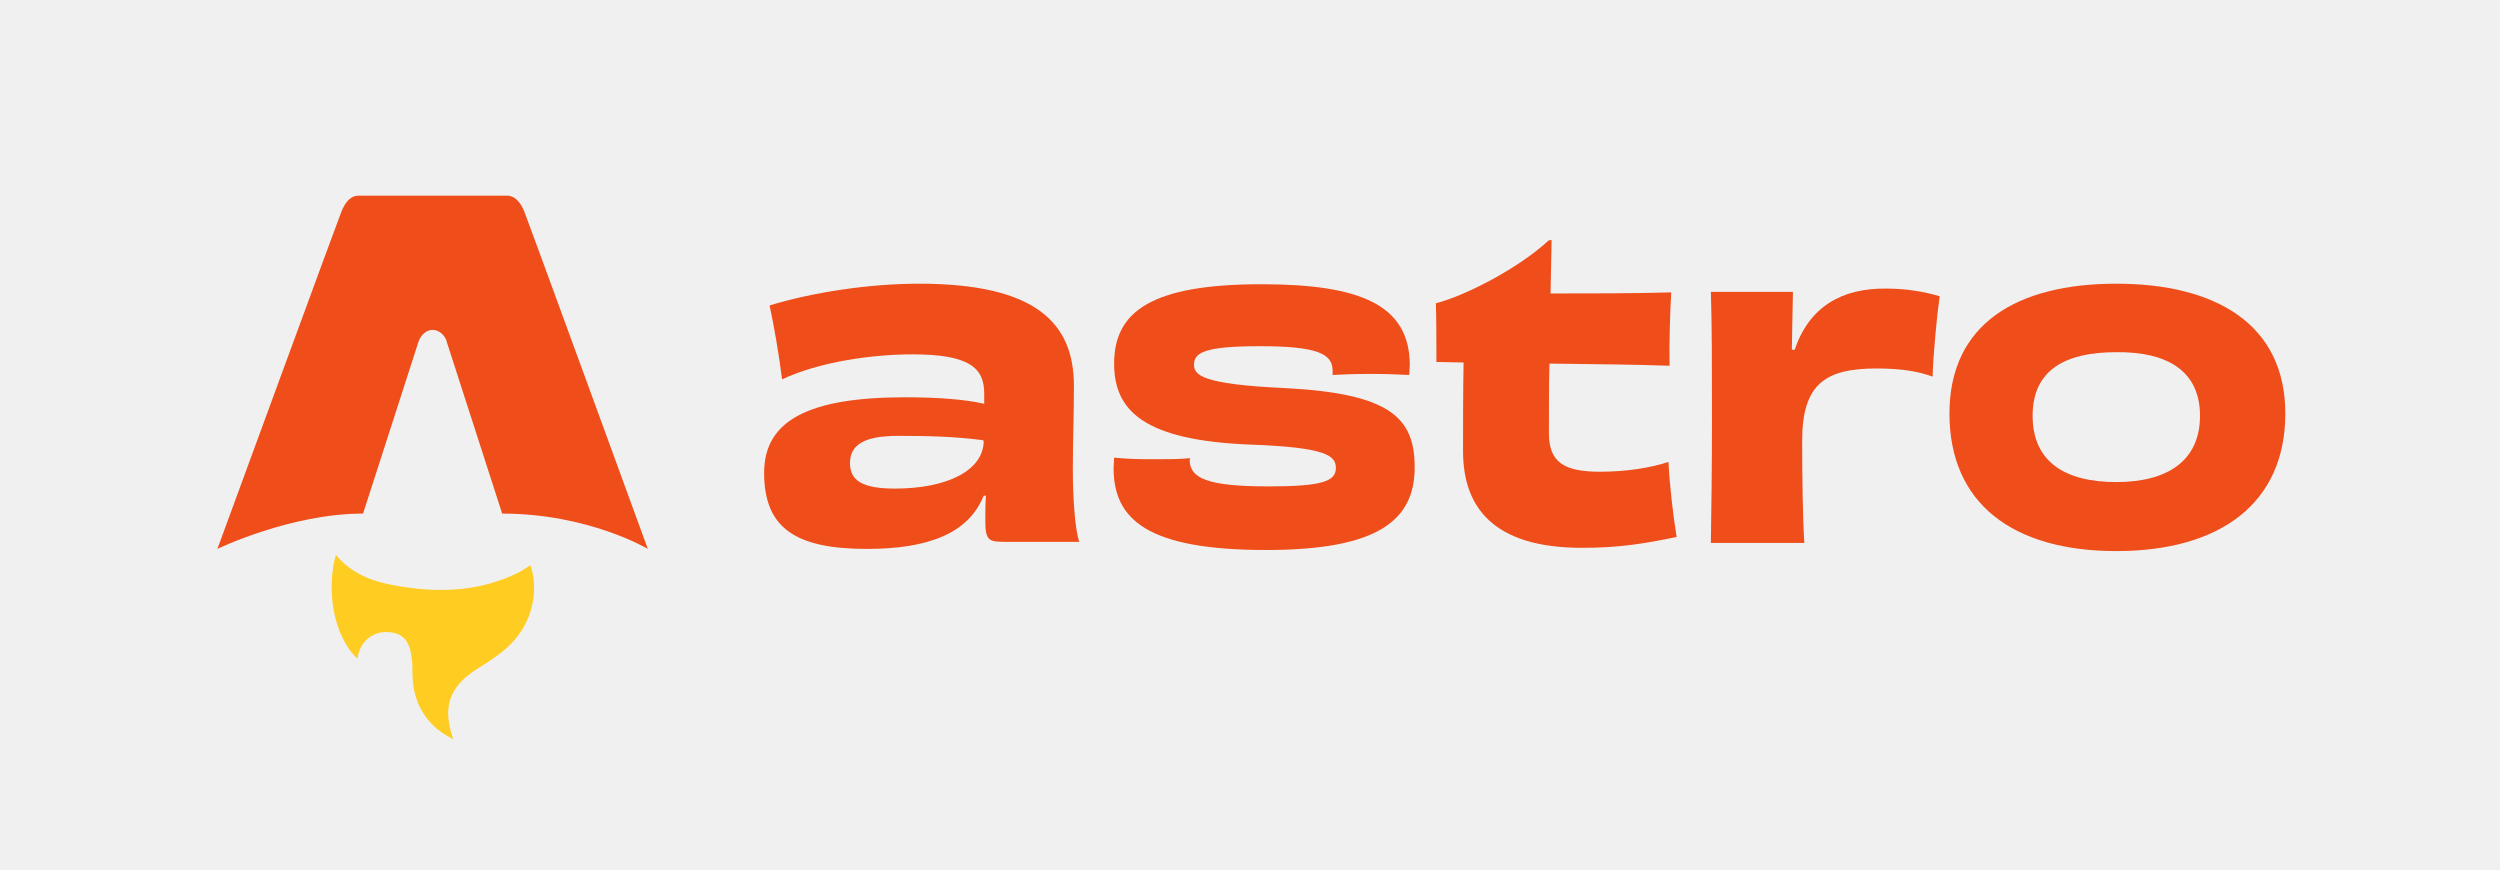
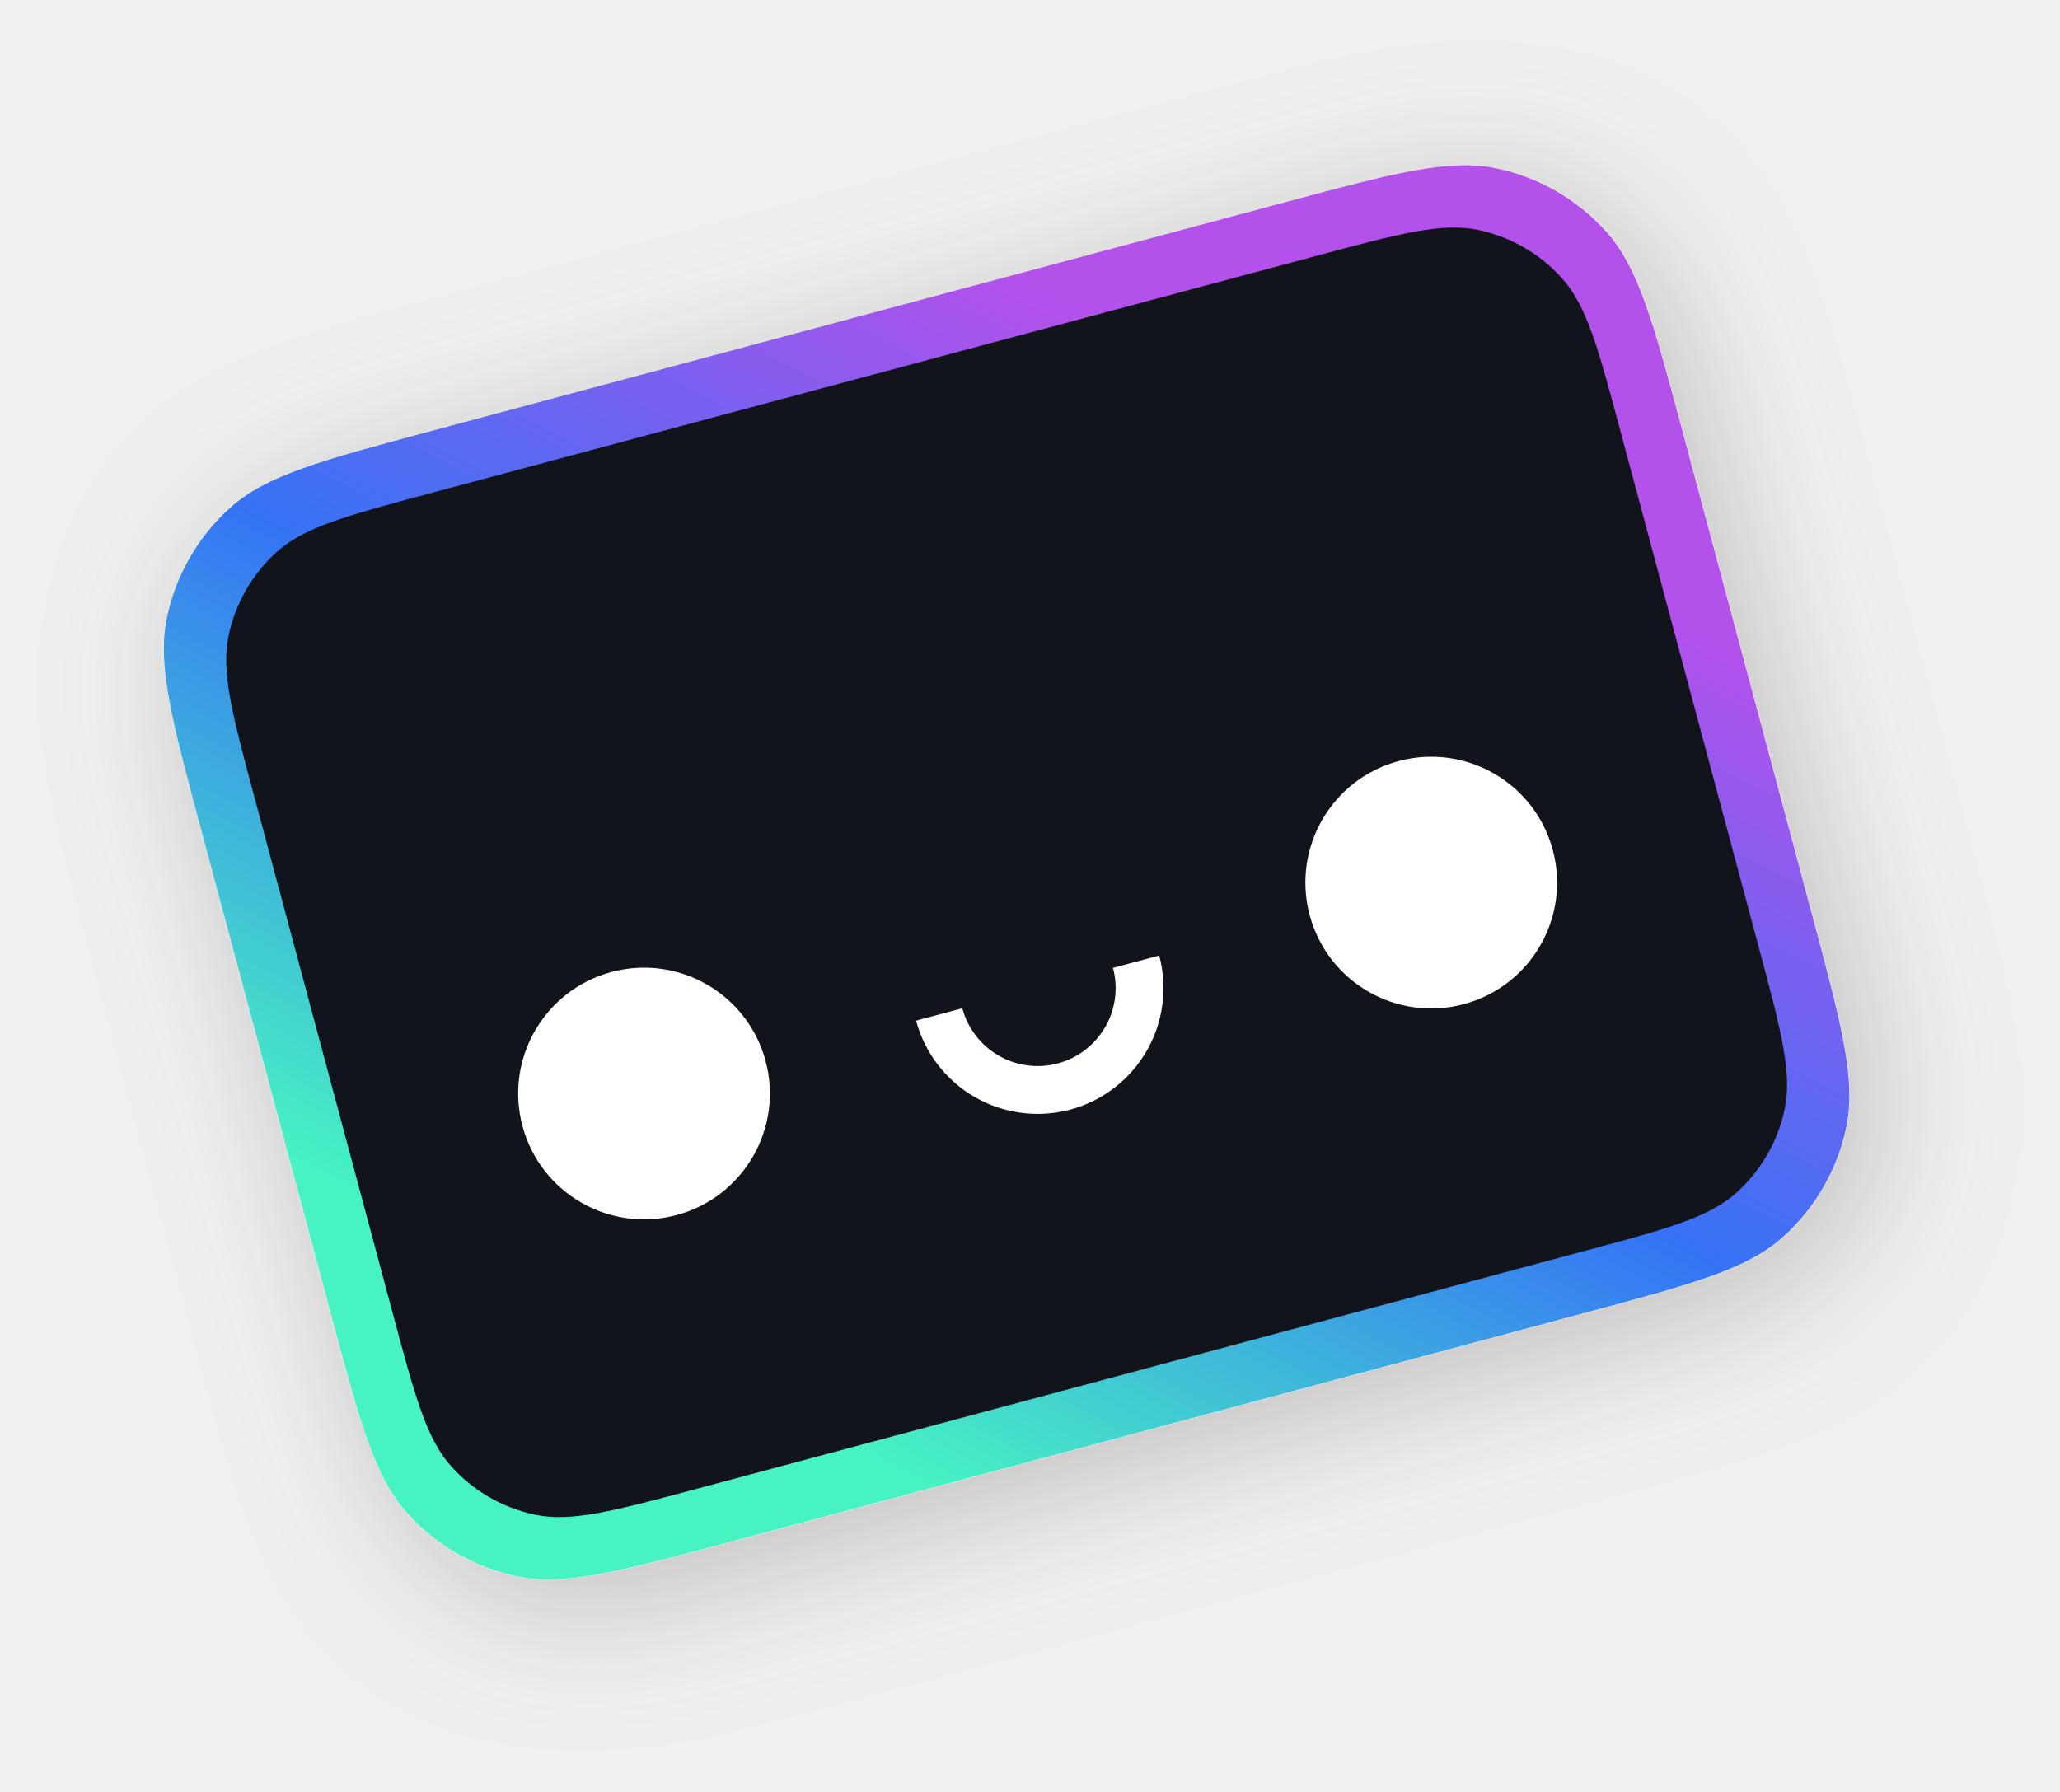
- <svg xmlns="http://www.w3.org/2000/svg" enable-background="new 0 0 460 160" viewBox="0 0 460 160">
-   <path d="m65.8 121.2c-4.5-4.1-5.8-12.8-4-19.1 3.3 4 7.8 5.2 12.5 5.9 7.2 1.1 14.3.7 21-2.6.8-.4 1.5-.9 2.3-1.4.6 1.8.8 3.7.6 5.6-.5 4.6-2.8 8.1-6.4 10.8-1.4 1.1-3 2-4.5 3-4.6 3.1-5.8 6.7-4.1 12 0 .1.1.3.2.6-2.3-1.1-4.1-2.6-5.4-4.6-1.4-2.1-2-4.5-2.1-7 0-1.2 0-2.5-.2-3.7-.4-3-1.8-4.3-4.4-4.4-2.7-.1-4.8 1.6-5.4 4.2 0 .2-.1.4-.1.7z" fill="#ffcc21" />
-   <g fill="#ef4d1a">
-     <path d="m40 101s13.4-6.5 26.8-6.5l10.1-31.3c.4-1.5 1.5-2.5 2.7-2.5s2.4 1 2.7 2.5l10.1 31.3c15.9 0 26.8 6.5 26.8 6.5s-22.6-61.9-22.7-62c-.7-1.8-1.8-3-3.2-3h-27.3c-1.5 0-2.5 1.2-3.2 3-.1.1-22.8 62-22.8 62z" />
-     <path d="m181 81.1c0 5.5-6.8 8.8-16.3 8.8-6.1 0-8.3-1.5-8.3-4.7 0-3.4 2.7-5 8.8-5 5.5 0 10.3.1 15.7.8v.1zm.1-6.8c-3.4-.8-8.5-1.2-14.5-1.2-17.7 0-26 4.2-26 13.9 0 10.1 5.7 14 18.9 14 11.2 0 18.7-2.8 21.5-9.8h.4c-.1 1.7-.1 3.4-.1 4.6 0 3.6.6 3.9 3.5 3.9h13.8c-.8-2.1-1.2-8.2-1.2-13.3 0-5.6.2-9.8.2-15.4 0-11.5-6.9-18.8-28.5-18.8-9.3 0-19.6 1.6-27.5 4 .7 3.1 1.8 9.4 2.3 13.6 6.8-3.2 16.5-4.6 24-4.6 10.3 0 13.2 2.4 13.2 7.2z" />
-     <path d="m219 84.3c-1.9.2-4.4.2-7 .2-2.8 0-5.3-.1-7-.3 0 .6-.1 1.3-.1 1.9 0 9.5 6.2 15.1 28.1 15.1 20.6 0 27.3-5.5 27.3-15.2 0-9.1-4.4-13.6-24-14.6-15.2-.7-16.6-2.4-16.6-4.3 0-2.2 1.9-3.4 12.1-3.4 10.6 0 13.4 1.4 13.4 4.5v.8c1.5-.1 4.2-.2 7-.2 2.6 0 5.5.1 7.1.2 0-.7.1-1.3.1-1.8 0-11.2-9.3-14.9-27.3-14.9-20.2 0-27.1 5-27.1 14.6 0 8.7 5.5 14.1 24.9 14.9 14.3.5 15.9 2.1 15.9 4.3 0 2.4-2.3 3.4-12.4 3.4-11.5 0-14.5-1.6-14.5-4.9z" />
-     <path d="m285 44.2c-5.5 5.1-15.3 10.2-20.8 11.6.1 2.8.1 8 .1 10.8l5 .1c-.1 5.4-.1 12-.1 16.3 0 10.1 5.3 17.8 21.9 17.8 7 0 11.6-.8 17.4-2-.6-3.7-1.3-9.4-1.5-13.8-3.4 1.1-7.8 1.8-12.6 1.8-6.7 0-9.4-1.8-9.4-7.1 0-4.6 0-8.8.1-12.8 8.5.1 17.1.2 22.1.4-.1-4 .1-9.7.3-13.5-7.3.2-15.4.2-22.2.2.1-3.4.1-6.6.2-9.8z" />
-     <path d="m329.7 64.3c.1-4 .1-7.3.2-10.6h-15.1c.2 6.6.2 13.3.2 23.1s-.1 16.6-.2 23.1h17.2c-.3-4.6-.4-12.3-.4-18.8 0-10.4 4.2-13.3 13.7-13.3 4.4 0 7.6.5 10.3 1.5.1-3.9.8-11.4 1.3-14.8-2.8-.8-6-1.4-9.8-1.4-8.2-.1-14.2 3.3-16.9 11.3z" />
-     <path d="m404.8 76.5c0 8.3-6 12.2-15.4 12.2s-15.4-3.7-15.4-12.2 6.1-11.7 15.4-11.7c9.3-.1 15.4 3.4 15.4 11.7zm15.7-.4c0-16.5-12.9-23.9-31.1-23.9-18.3 0-30.7 7.4-30.7 23.9s11.6 25.3 30.7 25.3 31.1-8.8 31.1-25.3z" />
+ <svg xmlns="http://www.w3.org/2000/svg" width="353" height="307" viewBox="11 92.28 352.68 306.25" fill="none">
+   <g filter="url(#filter0_d_2616_182)">
+     <path d="M45.445 234.168C40.389 215.297 37.861 205.862 39.602 197.671C41.133 190.465 44.907 183.93 50.381 179.001C56.605 173.397 66.04 170.869 84.91 165.813L230.784 126.726C249.654 121.67 259.089 119.141 267.28 120.883C274.486 122.414 281.022 126.187 285.951 131.662C291.554 137.885 294.082 147.32 299.139 166.191L321.231 248.641C326.287 267.511 328.816 276.946 327.074 285.138C325.543 292.343 321.769 298.879 316.295 303.808C310.072 309.412 300.637 311.94 281.766 316.996L135.893 356.083C117.022 361.139 107.587 363.667 99.396 361.926C92.19 360.394 85.655 356.621 80.726 351.147C75.122 344.923 72.594 335.488 67.538 316.618L45.445 234.168Z" fill="url(#paint0_linear_2616_182)" />
+     <path d="M54.611 228.737C50.745 214.307 48.812 207.092 50.143 200.828C51.314 195.318 54.2 190.32 58.386 186.551C63.145 182.266 70.36 180.333 84.79 176.466L236.214 135.892C250.644 132.026 257.859 130.092 264.123 131.424C269.633 132.595 274.631 135.481 278.4 139.667C282.685 144.426 284.619 151.641 288.485 166.071L312.065 254.071C315.931 268.501 317.864 275.716 316.533 281.98C315.362 287.49 312.476 292.488 308.29 296.258C303.531 300.543 296.316 302.476 281.886 306.343L130.462 346.916C116.032 350.783 108.817 352.716 102.553 351.385C97.043 350.213 92.045 347.328 88.276 343.142C83.991 338.383 82.058 331.168 78.191 316.737L54.611 228.737Z" fill="#11141A" />
+     <ellipse cx="121.262" cy="279.28" rx="21.545" ry="21.545" transform="rotate(-15 121.262 279.28)" fill="white" />
+     <ellipse cx="256.036" cy="243.168" rx="21.545" ry="21.545" transform="rotate(-15 256.036 243.168)" fill="white" />
+     <path d="M209.46 255.648C210.192 258.381 210.379 261.231 210.009 264.036C209.64 266.841 208.722 269.546 207.307 271.997C205.893 274.447 204.009 276.594 201.764 278.317C199.52 280.039 196.958 281.303 194.225 282.035C191.492 282.767 188.642 282.954 185.837 282.585C183.031 282.215 180.327 281.297 177.876 279.883C175.426 278.468 173.278 276.584 171.556 274.34C169.834 272.095 168.57 269.533 167.838 266.8L175.75 264.68C176.204 266.374 176.987 267.962 178.055 269.353C179.122 270.744 180.453 271.912 181.972 272.789C183.491 273.665 185.167 274.234 186.906 274.463C188.644 274.692 190.411 274.576 192.105 274.123C193.799 273.669 195.387 272.886 196.778 271.818C198.169 270.751 199.336 269.42 200.213 267.901C201.09 266.382 201.659 264.706 201.888 262.967C202.117 261.228 202.001 259.462 201.547 257.768L209.46 255.648Z" fill="white" />
  </g>
+   <defs>
+     <filter id="filter0_d_2616_182" x="11" y="92.281" width="352.676" height="306.247" filterUnits="userSpaceOnUse" color-interpolation-filters="sRGB">
+       <feFlood flood-opacity="0" result="BackgroundImageFix" />
+       <feColorMatrix in="SourceAlpha" type="matrix" values="0 0 0 0 0 0 0 0 0 0 0 0 0 0 0 0 0 0 127 0" result="hardAlpha" />
+       <feOffset dx="4" dy="4" />
+       <feGaussianBlur stdDeviation="12" />
+       <feComposite in2="hardAlpha" operator="out" />
+       <feColorMatrix type="matrix" values="0 0 0 0 0.204 0 0 0 0 0.173 0 0 0 0 0.157 0 0 0 0.25 0" />
+       <feBlend mode="normal" in2="BackgroundImageFix" result="effect1_dropShadow_2616_182" />
+       <feBlend mode="normal" in="SourceGraphic" in2="effect1_dropShadow_2616_182" result="shape" />
+     </filter>
+     <linearGradient id="paint0_linear_2616_182" x1="163.244" y1="348.754" x2="284.694" y2="112.281" gradientUnits="userSpaceOnUse">
+       <stop offset="0.02" stop-color="#47F3C2" />
+       <stop offset="0.377" stop-color="#3573F5" />
+       <stop offset="0.735" stop-color="#B351EB" />
+     </linearGradient>
+     <clipPath id="clip0_2616_182">
+       <rect width="960" height="320" rx="24" fill="white" />
+     </clipPath>
+   </defs>
</svg>
